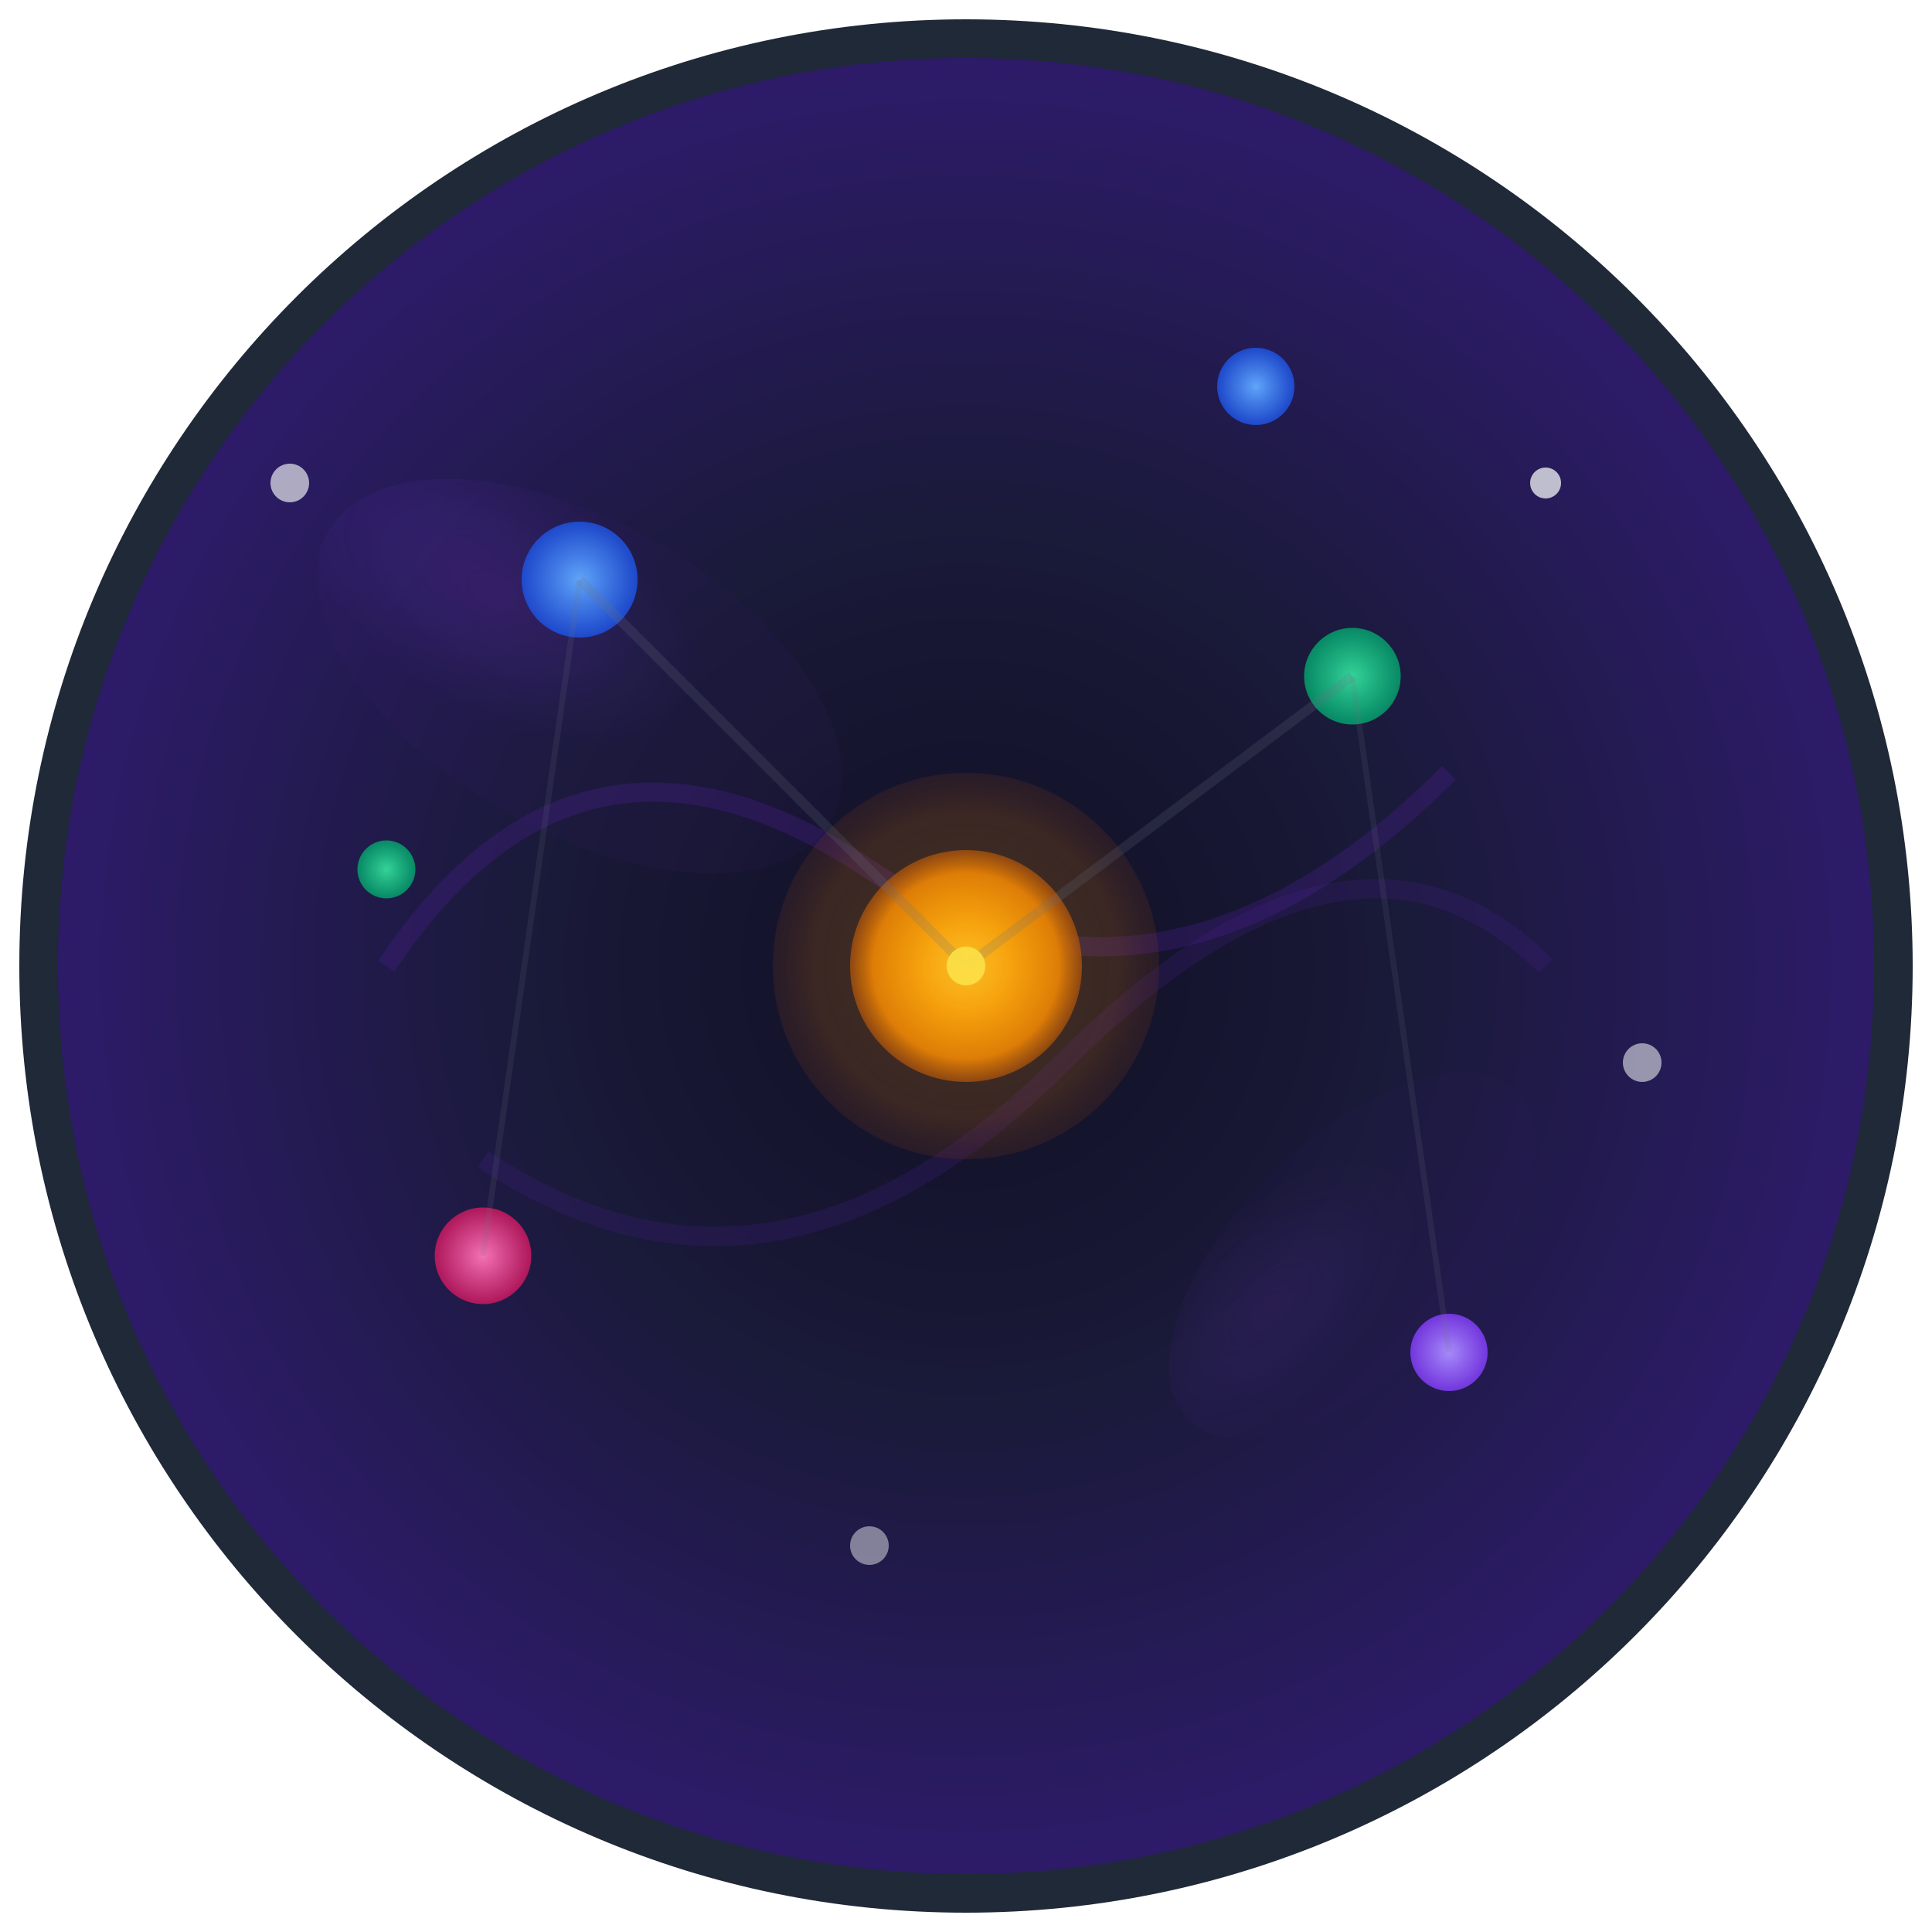
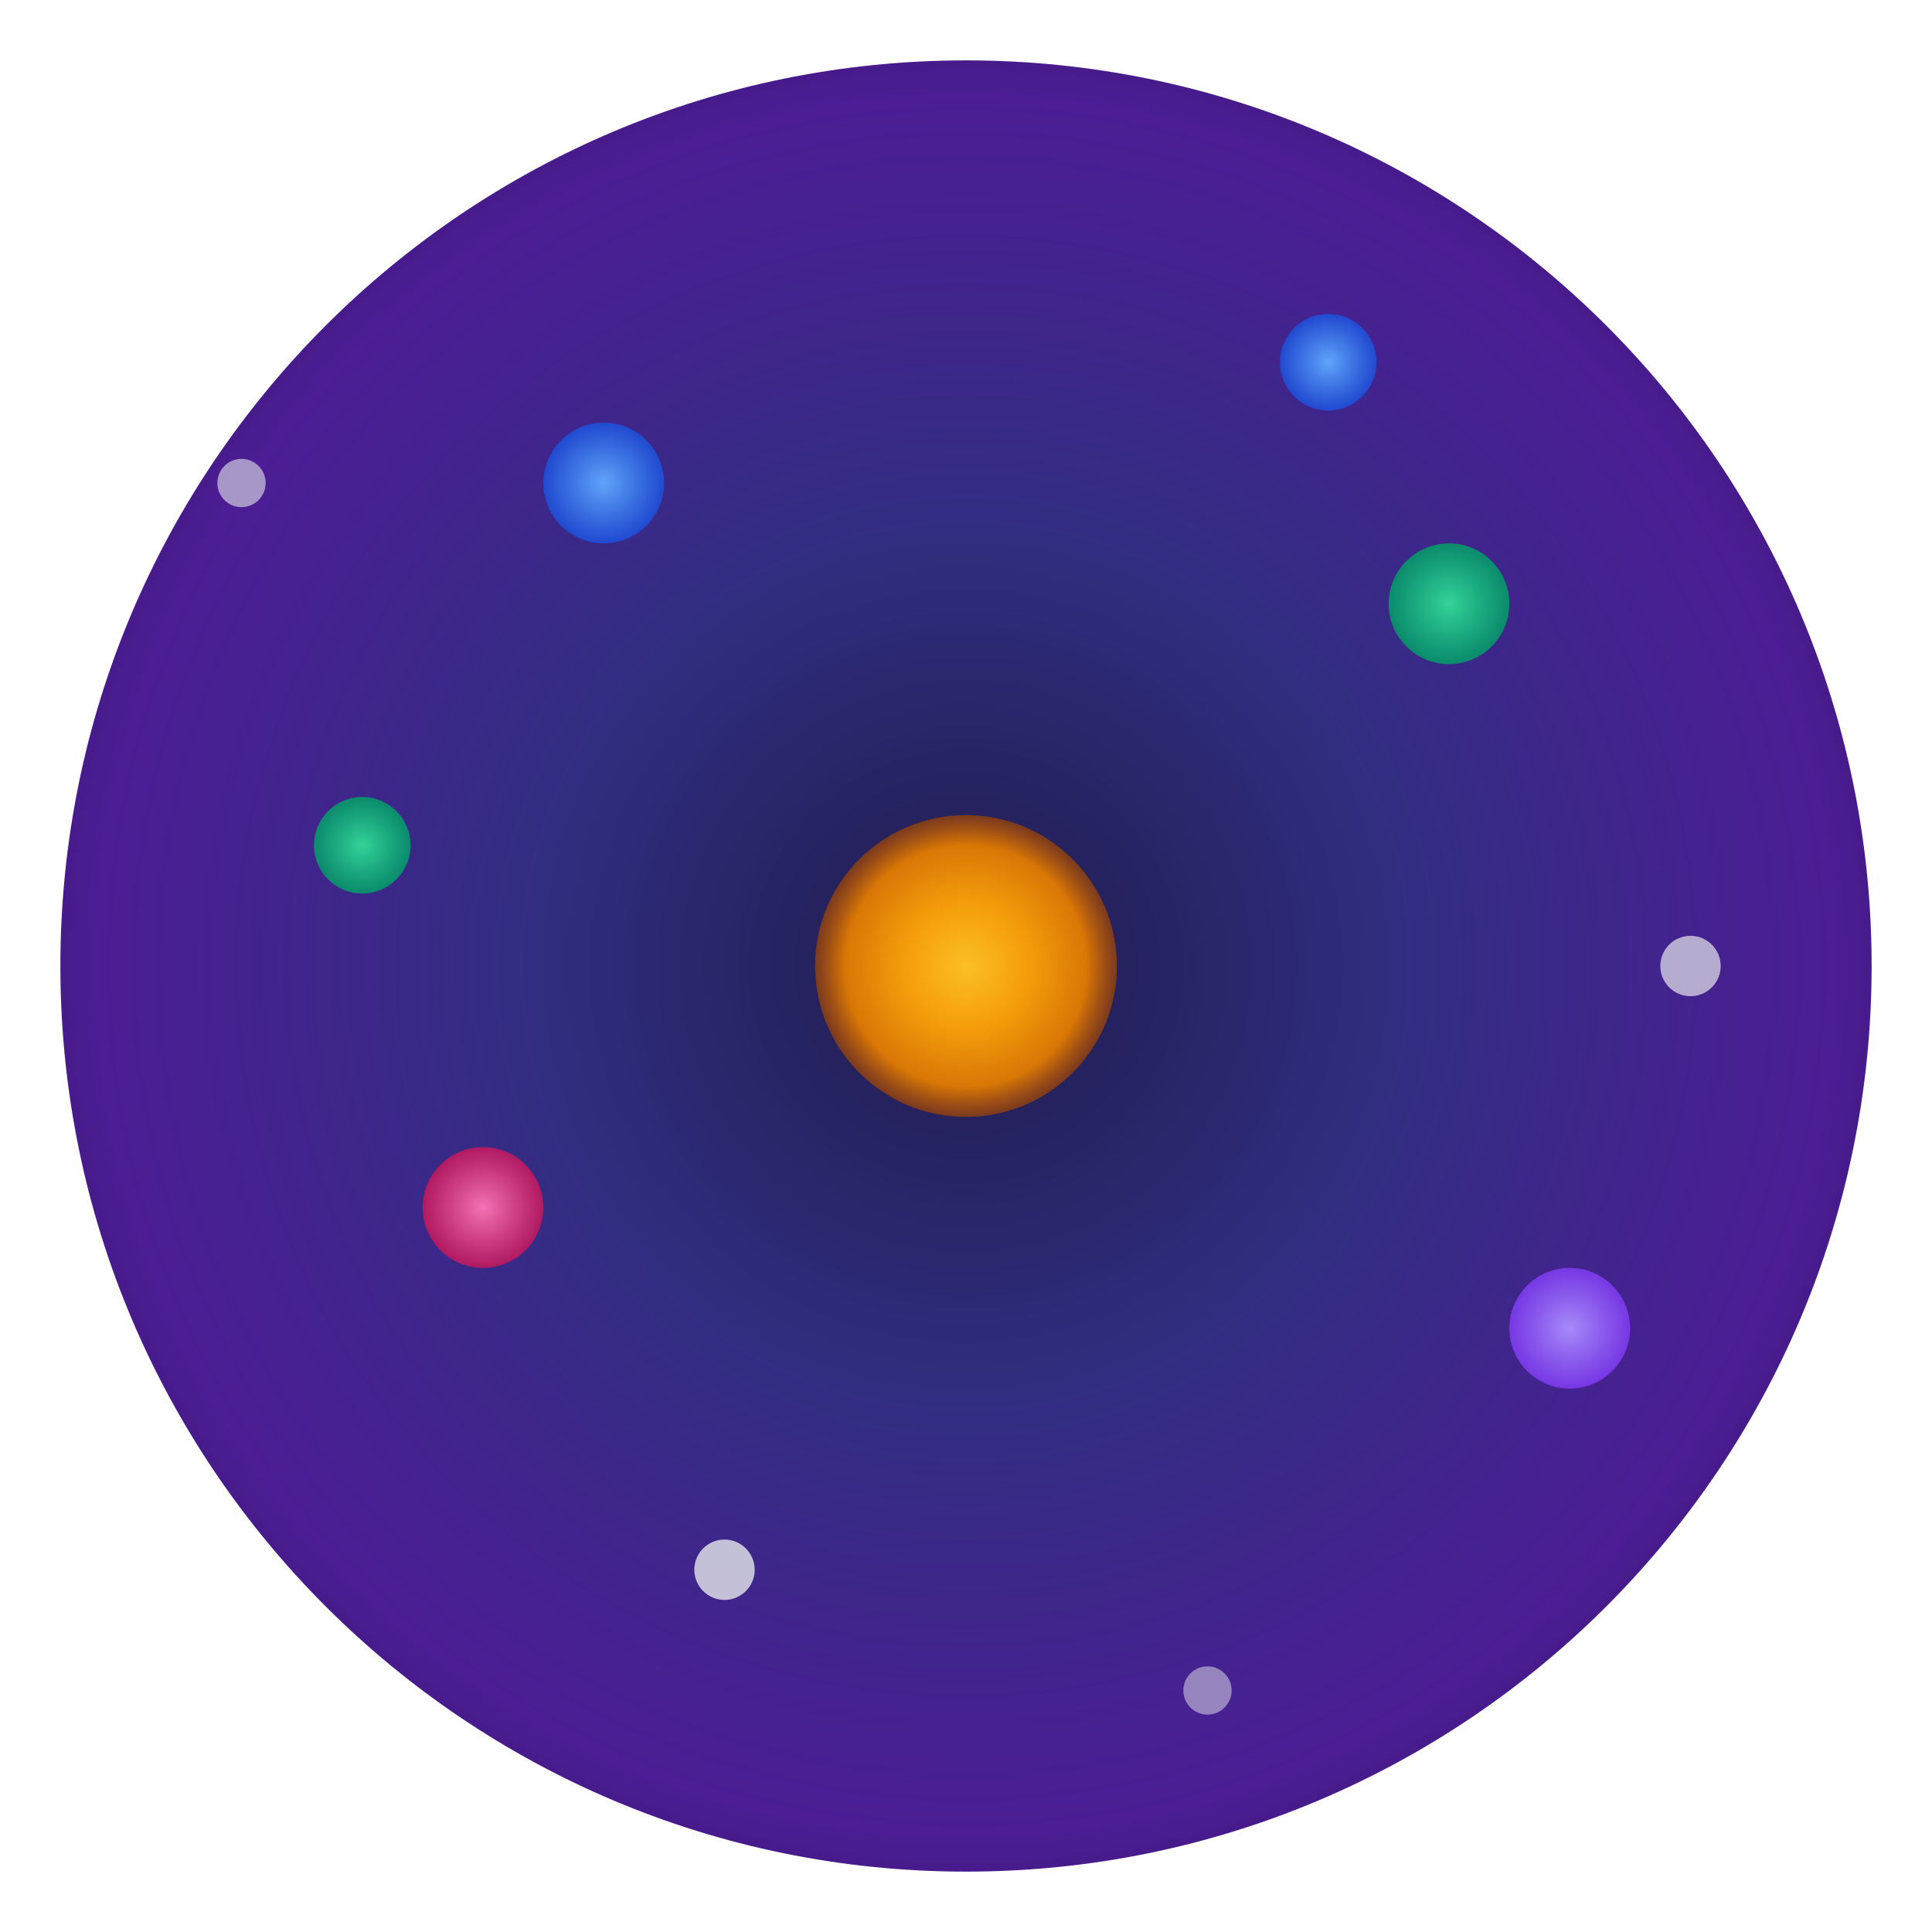
- <svg xmlns="http://www.w3.org/2000/svg" viewBox="0 0 100 100" width="100" height="100">
+ <svg xmlns="http://www.w3.org/2000/svg" viewBox="0 0 32 32" width="32" height="32">
  <defs>
    <radialGradient id="galaxyBg" cx="50%" cy="50%" r="80%">
-       <stop offset="0%" style="stop-color:#0f0f23;stop-opacity:1" />
-       <stop offset="30%" style="stop-color:#1a1a3a;stop-opacity:1" />
-       <stop offset="60%" style="stop-color:#2d1b69;stop-opacity:1" />
+       <stop offset="0%" style="stop-color:#1e1b4b;stop-opacity:1" />
+       <stop offset="30%" style="stop-color:#312e81;stop-opacity:1" />
+       <stop offset="60%" style="stop-color:#4c1d95;stop-opacity:1" />
      <stop offset="100%" style="stop-color:#000000;stop-opacity:1" />
    </radialGradient>
    <radialGradient id="nebula" cx="30%" cy="40%" r="40%">
      <stop offset="0%" style="stop-color:#9333ea;stop-opacity:0.3" />
      <stop offset="50%" style="stop-color:#7c3aed;stop-opacity:0.2" />
      <stop offset="100%" style="stop-color:#4c1d95;stop-opacity:0.1" />
    </radialGradient>
    <radialGradient id="centralStar" cx="50%" cy="50%" r="50%">
      <stop offset="0%" style="stop-color:#fbbf24;stop-opacity:1" />
      <stop offset="40%" style="stop-color:#f59e0b;stop-opacity:1" />
      <stop offset="80%" style="stop-color:#d97706;stop-opacity:1" />
      <stop offset="100%" style="stop-color:#92400e;stop-opacity:0.8" />
    </radialGradient>
    <radialGradient id="profStar1" cx="50%" cy="50%" r="50%">
      <stop offset="0%" style="stop-color:#60a5fa;stop-opacity:1" />
      <stop offset="100%" style="stop-color:#1d4ed8;stop-opacity:0.9" />
    </radialGradient>
    <radialGradient id="profStar2" cx="50%" cy="50%" r="50%">
      <stop offset="0%" style="stop-color:#34d399;stop-opacity:1" />
      <stop offset="100%" style="stop-color:#059669;stop-opacity:0.9" />
    </radialGradient>
    <radialGradient id="profStar3" cx="50%" cy="50%" r="50%">
      <stop offset="0%" style="stop-color:#f472b6;stop-opacity:1" />
      <stop offset="100%" style="stop-color:#be185d;stop-opacity:0.9" />
    </radialGradient>
    <radialGradient id="profStar4" cx="50%" cy="50%" r="50%">
      <stop offset="0%" style="stop-color:#a78bfa;stop-opacity:1" />
      <stop offset="100%" style="stop-color:#7c3aed;stop-opacity:0.9" />
    </radialGradient>
  </defs>
-   <circle cx="50" cy="50" r="48" fill="url(#galaxyBg)" stroke="#1f2937" stroke-width="2" />
-   <ellipse cx="30" cy="35" rx="15" ry="8" fill="url(#nebula)" opacity="0.6" transform="rotate(30 30 35)" />
-   <ellipse cx="70" cy="65" rx="12" ry="6" fill="url(#nebula)" opacity="0.4" transform="rotate(-45 70 65)" />
-   <path d="M20,50 Q30,35 45,45 Q60,55 75,40" stroke="#4c1d95" stroke-width="1" fill="none" opacity="0.3" />
-   <path d="M25,60 Q40,70 55,55 Q70,40 80,50" stroke="#4c1d95" stroke-width="1" fill="none" opacity="0.2" />
-   <circle cx="50" cy="50" r="6" fill="url(#centralStar)">
-     <animate attributeName="opacity" values="0.8;1;0.8" dur="3s" repeatCount="indefinite" />
-   </circle>
-   <circle cx="50" cy="50" r="10" fill="url(#centralStar)" opacity="0.2">
-     <animate attributeName="r" values="8;12;8" dur="3s" repeatCount="indefinite" />
-     <animate attributeName="opacity" values="0.1;0.3;0.1" dur="3s" repeatCount="indefinite" />
-   </circle>
-   <circle cx="30" cy="30" r="3" fill="url(#profStar1)">
-     <animate attributeName="opacity" values="0.7;1;0.7" dur="4s" repeatCount="indefinite" />
-   </circle>
-   <circle cx="70" cy="35" r="2.5" fill="url(#profStar2)">
-     <animate attributeName="opacity" values="0.6;1;0.6" dur="3.5s" repeatCount="indefinite" />
-   </circle>
-   <circle cx="25" cy="65" r="2.5" fill="url(#profStar3)">
-     <animate attributeName="opacity" values="0.8;1;0.8" dur="4.5s" repeatCount="indefinite" />
-   </circle>
-   <circle cx="75" cy="70" r="2" fill="url(#profStar4)">
-     <animate attributeName="opacity" values="0.5;0.9;0.5" dur="3.8s" repeatCount="indefinite" />
-   </circle>
-   <circle cx="65" cy="20" r="2" fill="url(#profStar1)">
-     <animate attributeName="opacity" values="0.6;0.9;0.6" dur="5s" repeatCount="indefinite" />
-   </circle>
-   <circle cx="20" cy="45" r="1.5" fill="url(#profStar2)">
-     <animate attributeName="opacity" values="0.4;0.8;0.4" dur="4.2s" repeatCount="indefinite" />
-   </circle>
-   <circle cx="15" cy="25" r="1" fill="#e5e7eb" opacity="0.7">
-     <animate attributeName="opacity" values="0.3;0.7;0.3" dur="6s" repeatCount="indefinite" />
-   </circle>
-   <circle cx="85" cy="55" r="1" fill="#e5e7eb" opacity="0.6">
-     <animate attributeName="opacity" values="0.2;0.6;0.2" dur="5.5s" repeatCount="indefinite" />
-   </circle>
-   <circle cx="45" cy="80" r="1" fill="#e5e7eb" opacity="0.5">
-     <animate attributeName="opacity" values="0.1;0.5;0.1" dur="7s" repeatCount="indefinite" />
-   </circle>
-   <circle cx="80" cy="25" r="0.8" fill="#e5e7eb" opacity="0.8">
-     <animate attributeName="opacity" values="0.4;0.8;0.4" dur="4.8s" repeatCount="indefinite" />
-   </circle>
-   <path d="M50,50 L30,30" stroke="#6b7280" stroke-width="0.5" opacity="0.2" />
-   <path d="M30,30 L25,65" stroke="#6b7280" stroke-width="0.3" opacity="0.15" />
-   <path d="M50,50 L70,35" stroke="#6b7280" stroke-width="0.5" opacity="0.2" />
-   <path d="M70,35 L75,70" stroke="#6b7280" stroke-width="0.3" opacity="0.15" />
-   <circle cx="50" cy="50" r="1" fill="#fde047" opacity="0.9">
-     <animate attributeName="opacity" values="0.7;1;0.7" dur="2s" repeatCount="indefinite" />
-   </circle>
+   <circle cx="16" cy="16" r="15" fill="url(#galaxyBg)" />
+   <circle cx="16" cy="16" r="2.5" fill="url(#centralStar)" />
+   <circle cx="10" cy="8" r="1" fill="url(#profStar1)" />
+   <circle cx="24" cy="10" r="1" fill="url(#profStar2)" />
+   <circle cx="8" cy="20" r="1" fill="url(#profStar3)" />
+   <circle cx="26" cy="22" r="1" fill="url(#profStar4)" />
+   <circle cx="22" cy="6" r="0.8" fill="url(#profStar1)" />
+   <circle cx="6" cy="14" r="0.8" fill="url(#profStar2)" />
+   <circle cx="12" cy="26" r="0.5" fill="#e5e7eb" opacity="0.8" />
+   <circle cx="28" cy="16" r="0.5" fill="#e5e7eb" opacity="0.7" />
+   <circle cx="4" cy="8" r="0.4" fill="#e5e7eb" opacity="0.6" />
+   <circle cx="20" cy="28" r="0.4" fill="#e5e7eb" opacity="0.5" />
</svg>
